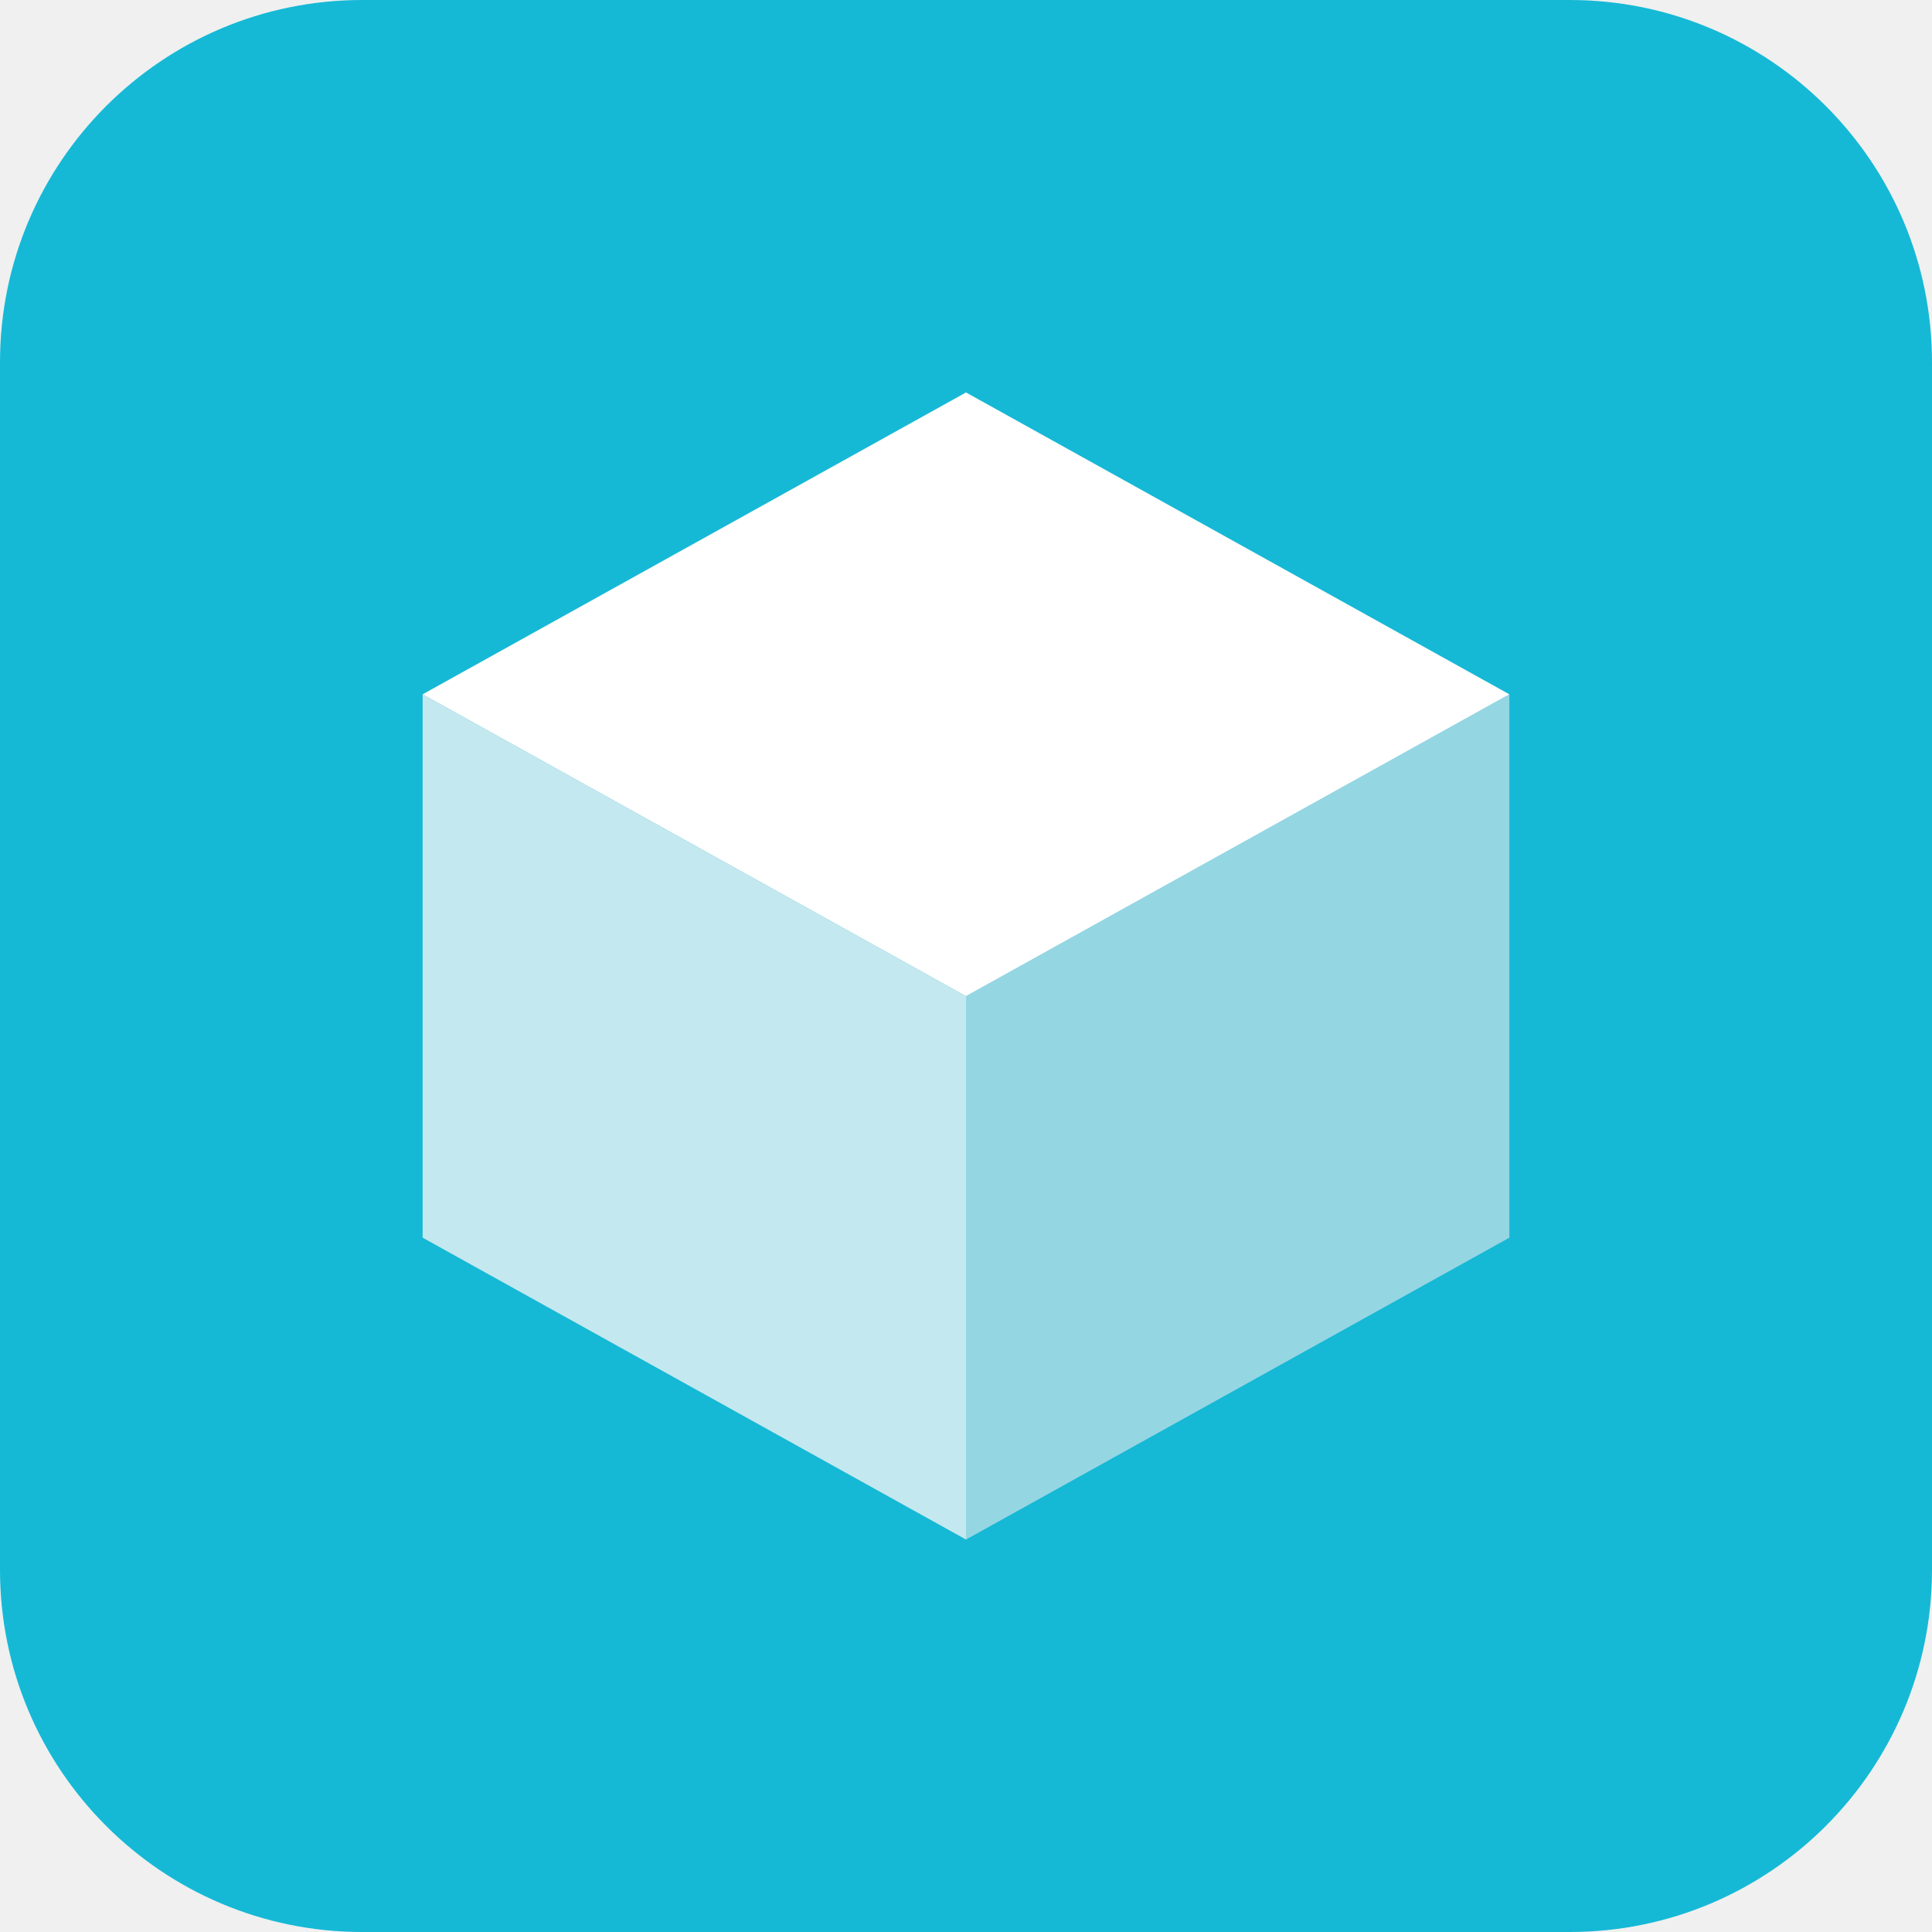
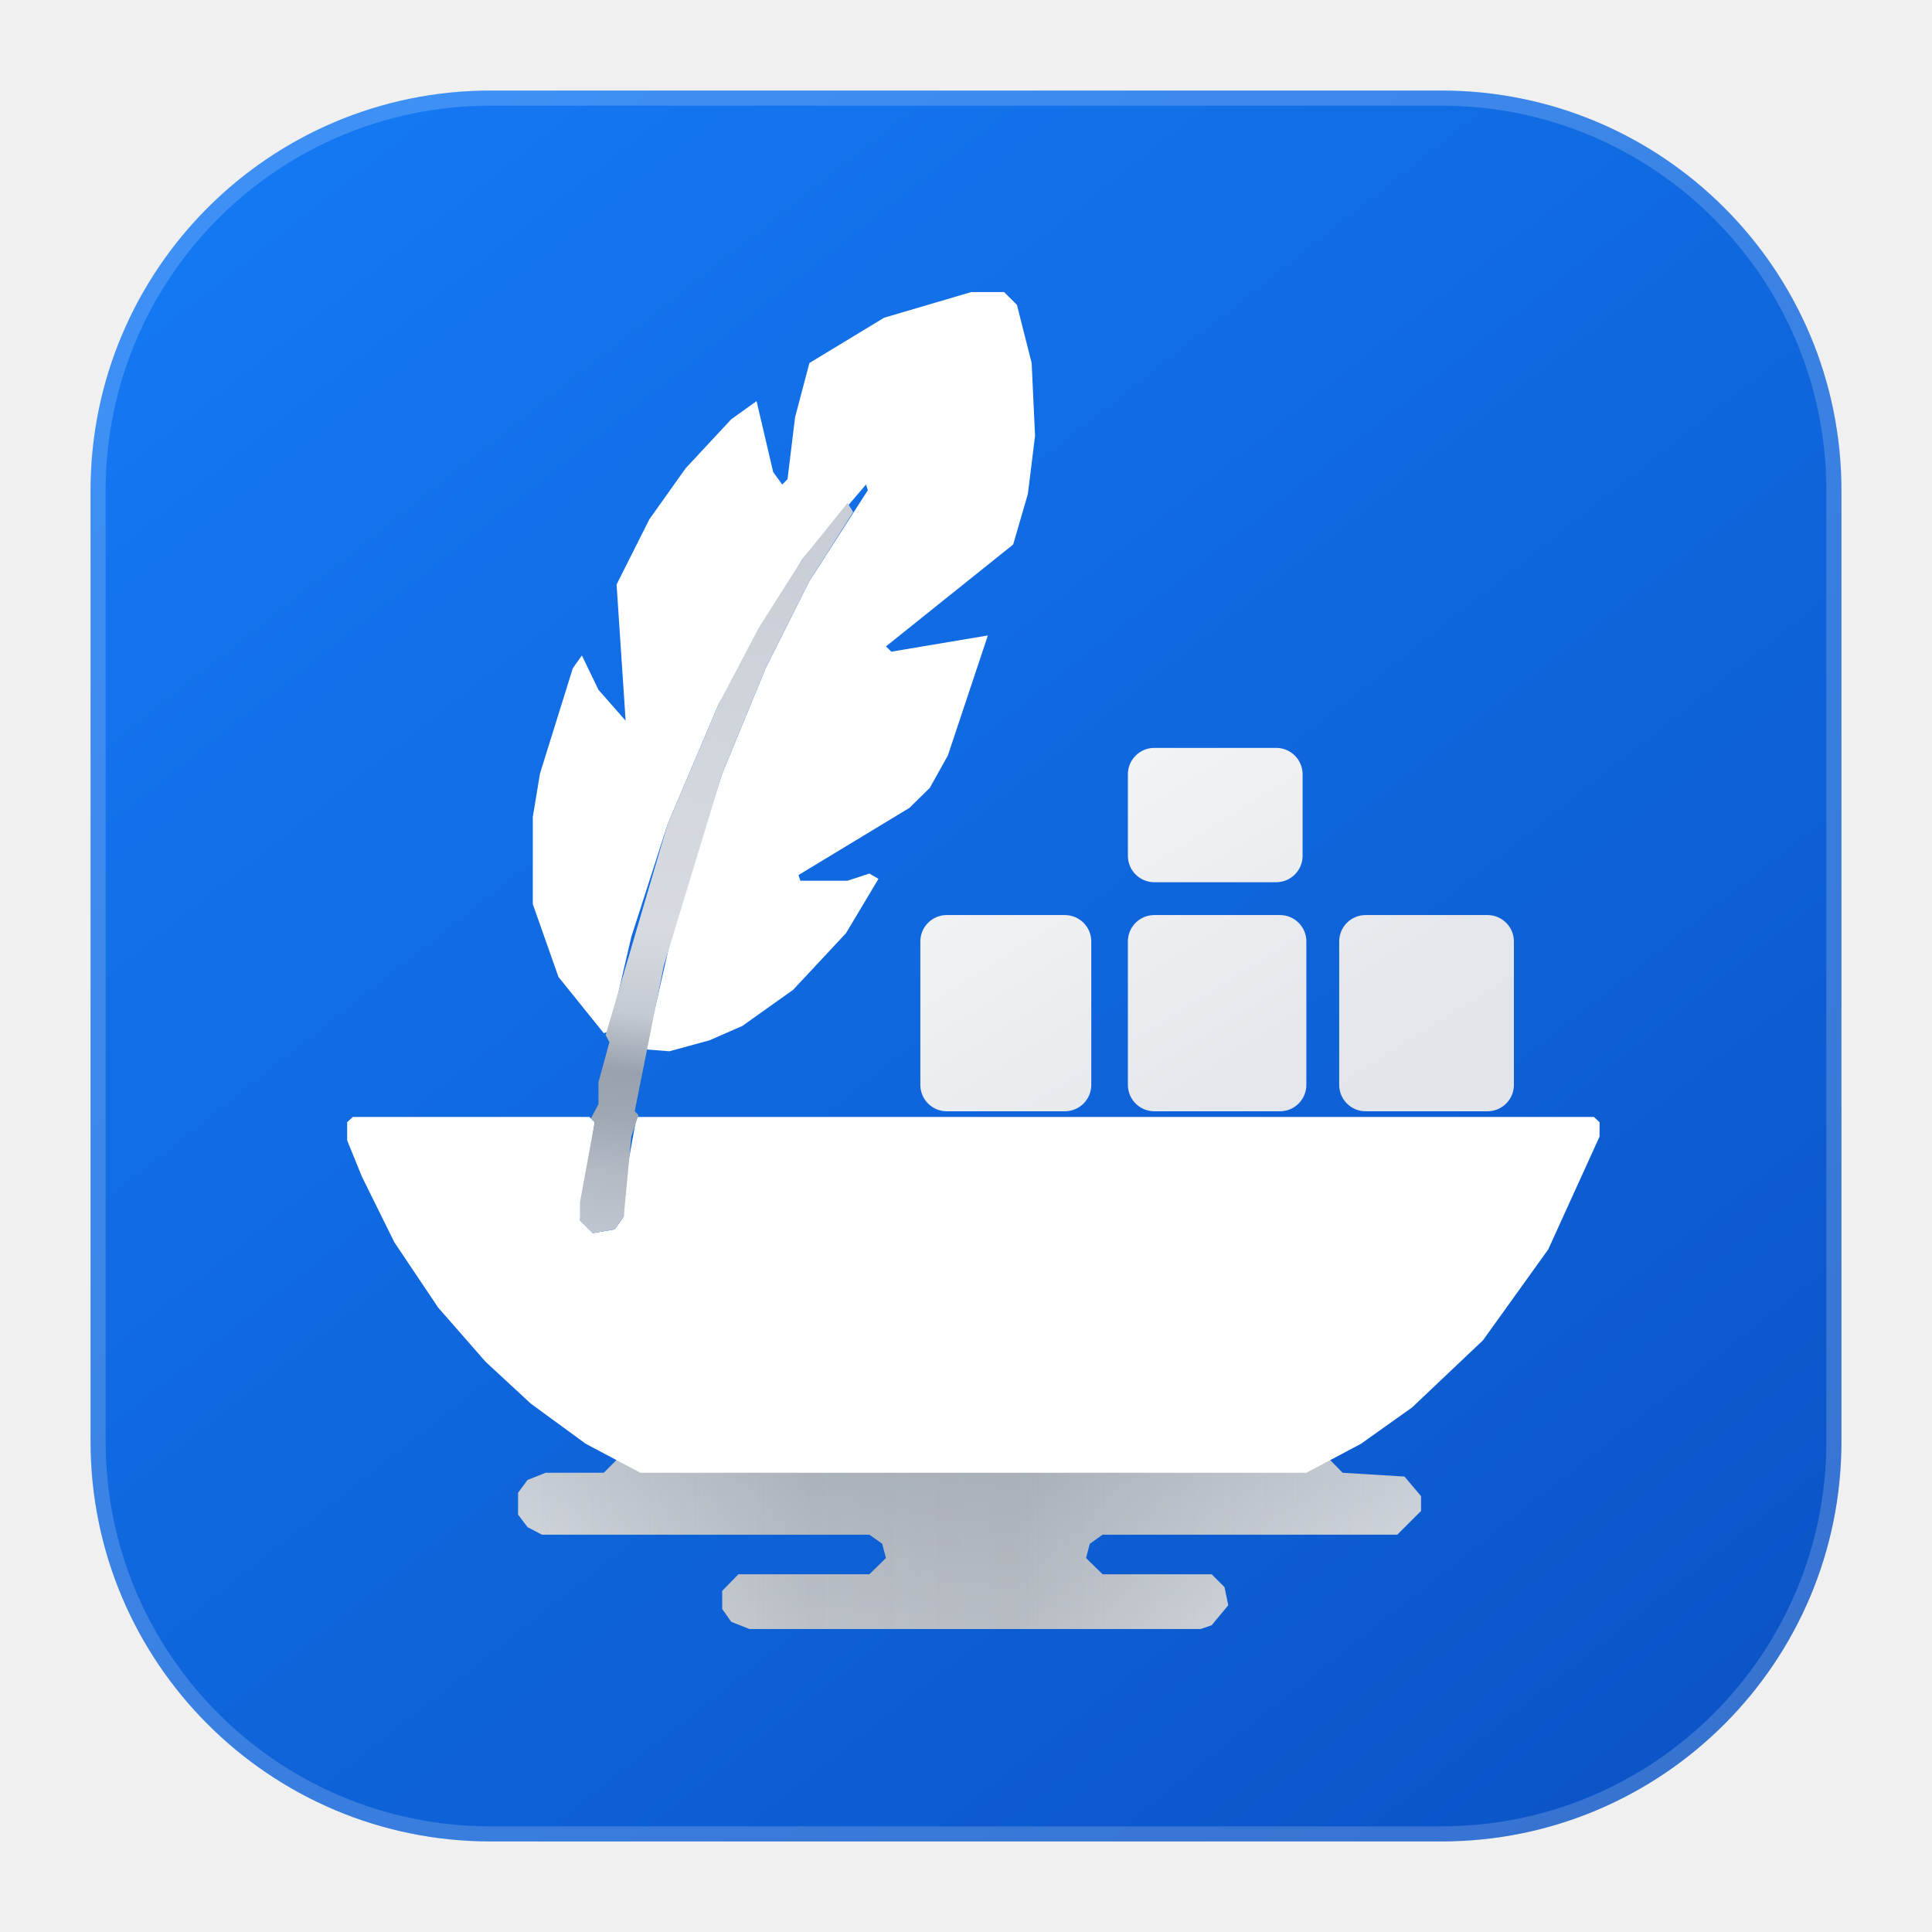
- <svg xmlns="http://www.w3.org/2000/svg" width="64" height="64" viewBox="0 0 64 64" fill="none">
-   <rect width="64" height="64" rx="12" fill="#15B9D6" />
-   <path d="M32 13L50 23V41L32 51L14 41V23L32 13Z" fill="#07111F" fill-opacity="0.12" />
-   <path d="M32 13L50 23L32 33L14 23L32 13Z" fill="#FFFFFF" />
-   <path d="M14 23L32 33V51L14 41V23Z" fill="#FFFFFF" fill-opacity="0.75" />
-   <path d="M50 23L32 33V51L50 41V23Z" fill="#FFFFFF" fill-opacity="0.55" />
+ <svg xmlns="http://www.w3.org/2000/svg" width="512" height="512" viewBox="0 0 512 512" fill="none" role="img" aria-label="DockLite feather icon, mono blue">
+   <defs>
+     <linearGradient id="tileG" x1="90" y1="40" x2="430" y2="470" gradientUnits="userSpaceOnUse">
+       <stop offset="0" stop-color="#1478F2" />
+       <stop offset="1" stop-color="#0B55C8" />
+     </linearGradient>
+     <linearGradient id="blocks" x1="290" y1="199" x2="350" y2="295" gradientUnits="userSpaceOnUse">
+       <stop offset="0" stop-color="#F3F4F6" />
+       <stop offset="1" stop-color="#E2E5EA" />
+     </linearGradient>
+     <linearGradient id="wave" x1="250" y1="391" x2="250" y2="431" gradientUnits="userSpaceOnUse">
+       <stop offset="0" stop-color="#C7CDD5" />
+       <stop offset="1" stop-color="#DBDFE4" />
+     </linearGradient>
+     <linearGradient id="waveShadow" x1="138" y1="0" x2="376" y2="0" gradientUnits="userSpaceOnUse">
+       <stop offset="0" stop-color="#5C6570" stop-opacity="0" />
+       <stop offset="0.32" stop-color="#5C6570" stop-opacity="0.25" />
+       <stop offset="0.55" stop-color="#5C6570" stop-opacity="0.28" />
+       <stop offset="0.78" stop-color="#5C6570" stop-opacity="0.12" />
+       <stop offset="1" stop-color="#5C6570" stop-opacity="0" />
+     </linearGradient>
+     <linearGradient id="shaft" x1="176" y1="134" x2="152" y2="325" gradientUnits="userSpaceOnUse">
+       <stop offset="0" stop-color="#C9CED6" />
+       <stop offset="0.58" stop-color="#D7DBE1" />
+       <stop offset="0.7" stop-color="#C4CAD2" />
+       <stop offset="0.78" stop-color="#98A1AD" />
+       <stop offset="0.84" stop-color="#9EA7B2" />
+       <stop offset="0.92" stop-color="#B3BAC4" />
+       <stop offset="1" stop-color="#BEC5CE" />
+     </linearGradient>
+   </defs>
+   <rect x="24" y="24" width="464" height="464" rx="106" fill="url(#tileG)" />
+   <rect x="26" y="26" width="460" height="460" rx="104" stroke="#FFFFFF" stroke-opacity="0.18" stroke-width="4" />
+   <g fill="url(#blocks)">
+     <rect x="298.9" y="198.2" width="46.3" height="35.6" rx="7" />
+     <rect x="243.9" y="242.5" width="45.3" height="52.0" rx="7" />
+     <rect x="298.9" y="242.5" width="47.3" height="52.0" rx="7" />
+     <rect x="354.9" y="242.5" width="46.3" height="52.0" rx="7" />
+   </g>
+   <path d="M346.2 385.5 L352.0 386.4 L355.8 390.3 L372.2 391.3 L376.6 396.5 L376.6 400.4 L370.3 406.7 L292.2 406.7 L288.8 409.1 L287.8 412.9 L292.2 417.2 L321.1 417.2 L324.5 420.6 L325.5 425.4 L321.1 430.7 L318.2 431.7 L198.6 431.7 L193.8 429.8 L191.4 426.4 L191.4 421.6 L195.7 417.2 L230.4 417.2 L234.8 412.9 L233.8 409.1 L230.4 406.7 L143.6 406.7 L139.8 404.7 L137.3 401.4 L137.3 395.6 L139.8 392.2 L144.6 390.3 L160.0 390.3 L163.9 386.4 L345.2 386.4 L346.2 385.5 Z" fill="url(#wave)" />
+   <path d="M346.2 385.5 L352.0 386.4 L355.8 390.3 L372.2 391.3 L376.6 396.5 L376.6 400.4 L370.3 406.7 L292.2 406.7 L288.8 409.1 L287.8 412.9 L292.2 417.2 L321.1 417.2 L324.5 420.6 L325.5 425.4 L321.1 430.7 L318.2 431.7 L198.6 431.7 L193.8 429.8 L191.4 426.4 L191.4 421.6 L195.7 417.2 L230.4 417.2 L234.8 412.9 L233.8 409.1 L230.4 406.7 L143.6 406.7 L139.8 404.7 L137.3 401.4 L137.3 395.6 L139.8 392.2 L144.6 390.3 L160.0 390.3 L163.9 386.4 L345.2 386.4 L346.2 385.5 Z" fill="url(#waveShadow)" />
+   <path d="M93.5 296.0 L156.2 296.0 L157.6 297.4 L153.7 323.4 L157.1 326.8 L162.9 325.8 L165.3 322.4 L165.3 314.7 L168.7 296.0 L422.4 296.0 L423.9 297.4 L423.9 301.2 L410.3 331.1 L393.0 355.2 L374.2 373.0 L360.7 382.6 L346.2 390.3 L169.7 390.3 L155.2 382.6 L140.7 372.0 L128.7 360.9 L116.1 346.5 L104.5 329.2 L95.9 311.8 L92.0 302.2 L92.0 297.4 L93.5 296.0 Z" fill="#FFFFFF" />
+   <path d="M257.4 77.4 L266.1 77.4 L269.5 80.8 L273.4 96.2 L274.3 115.5 L272.4 130.9 L268.5 144.3 L234.8 171.3 L236.2 172.7 L261.8 168.4 L251.2 200.2 L246.4 208.8 L241.0 214.1 L211.6 231.9 L212.1 233.4 L224.6 233.4 L230.4 231.5 L232.8 232.9 L224.2 247.3 L210.2 262.3 L196.7 271.9 L188.0 275.7 L177.4 278.6 L171.1 278.1 L178.8 244.4 L191.4 205.0 L202.9 177.1 L214.5 154.0 L230.0 129.9 L229.5 128.4 L212.6 148.2 L190.4 186.7 L176.9 218.5 L167.3 248.3 L161.5 273.3 L160.0 273.8 L148.0 258.9 L141.2 239.6 L141.2 216.5 L143.1 205.0 L151.8 177.1 L154.2 173.7 L158.6 182.8 L165.8 191.0 L163.4 154.9 L172.1 137.6 L181.7 124.1 L193.8 111.1 L200.5 106.3 L204.9 125.1 L207.3 128.4 L208.7 127.0 L210.7 110.6 L214.5 96.2 L234.3 84.2 L257.4 77.4 Z" fill="#FFFFFF" />
+   <path d="M224.6 133.3 L226.1 135.7 L214.5 154.0 L202.9 177.1 L191.4 205.0 L175.9 256.0 L168.2 294.5 L169.2 295.5 L167.3 301.2 L165.3 322.4 L162.9 325.8 L157.1 326.8 L153.7 323.4 L153.7 318.6 L157.6 297.4 L156.6 296.4 L158.6 292.6 L158.6 286.8 L161.5 276.2 L160.5 274.3 L176.9 218.5 L190.4 186.7 L201.0 166.5 L212.6 148.2 L224.6 133.3 Z" fill="url(#shaft)" />
</svg>
